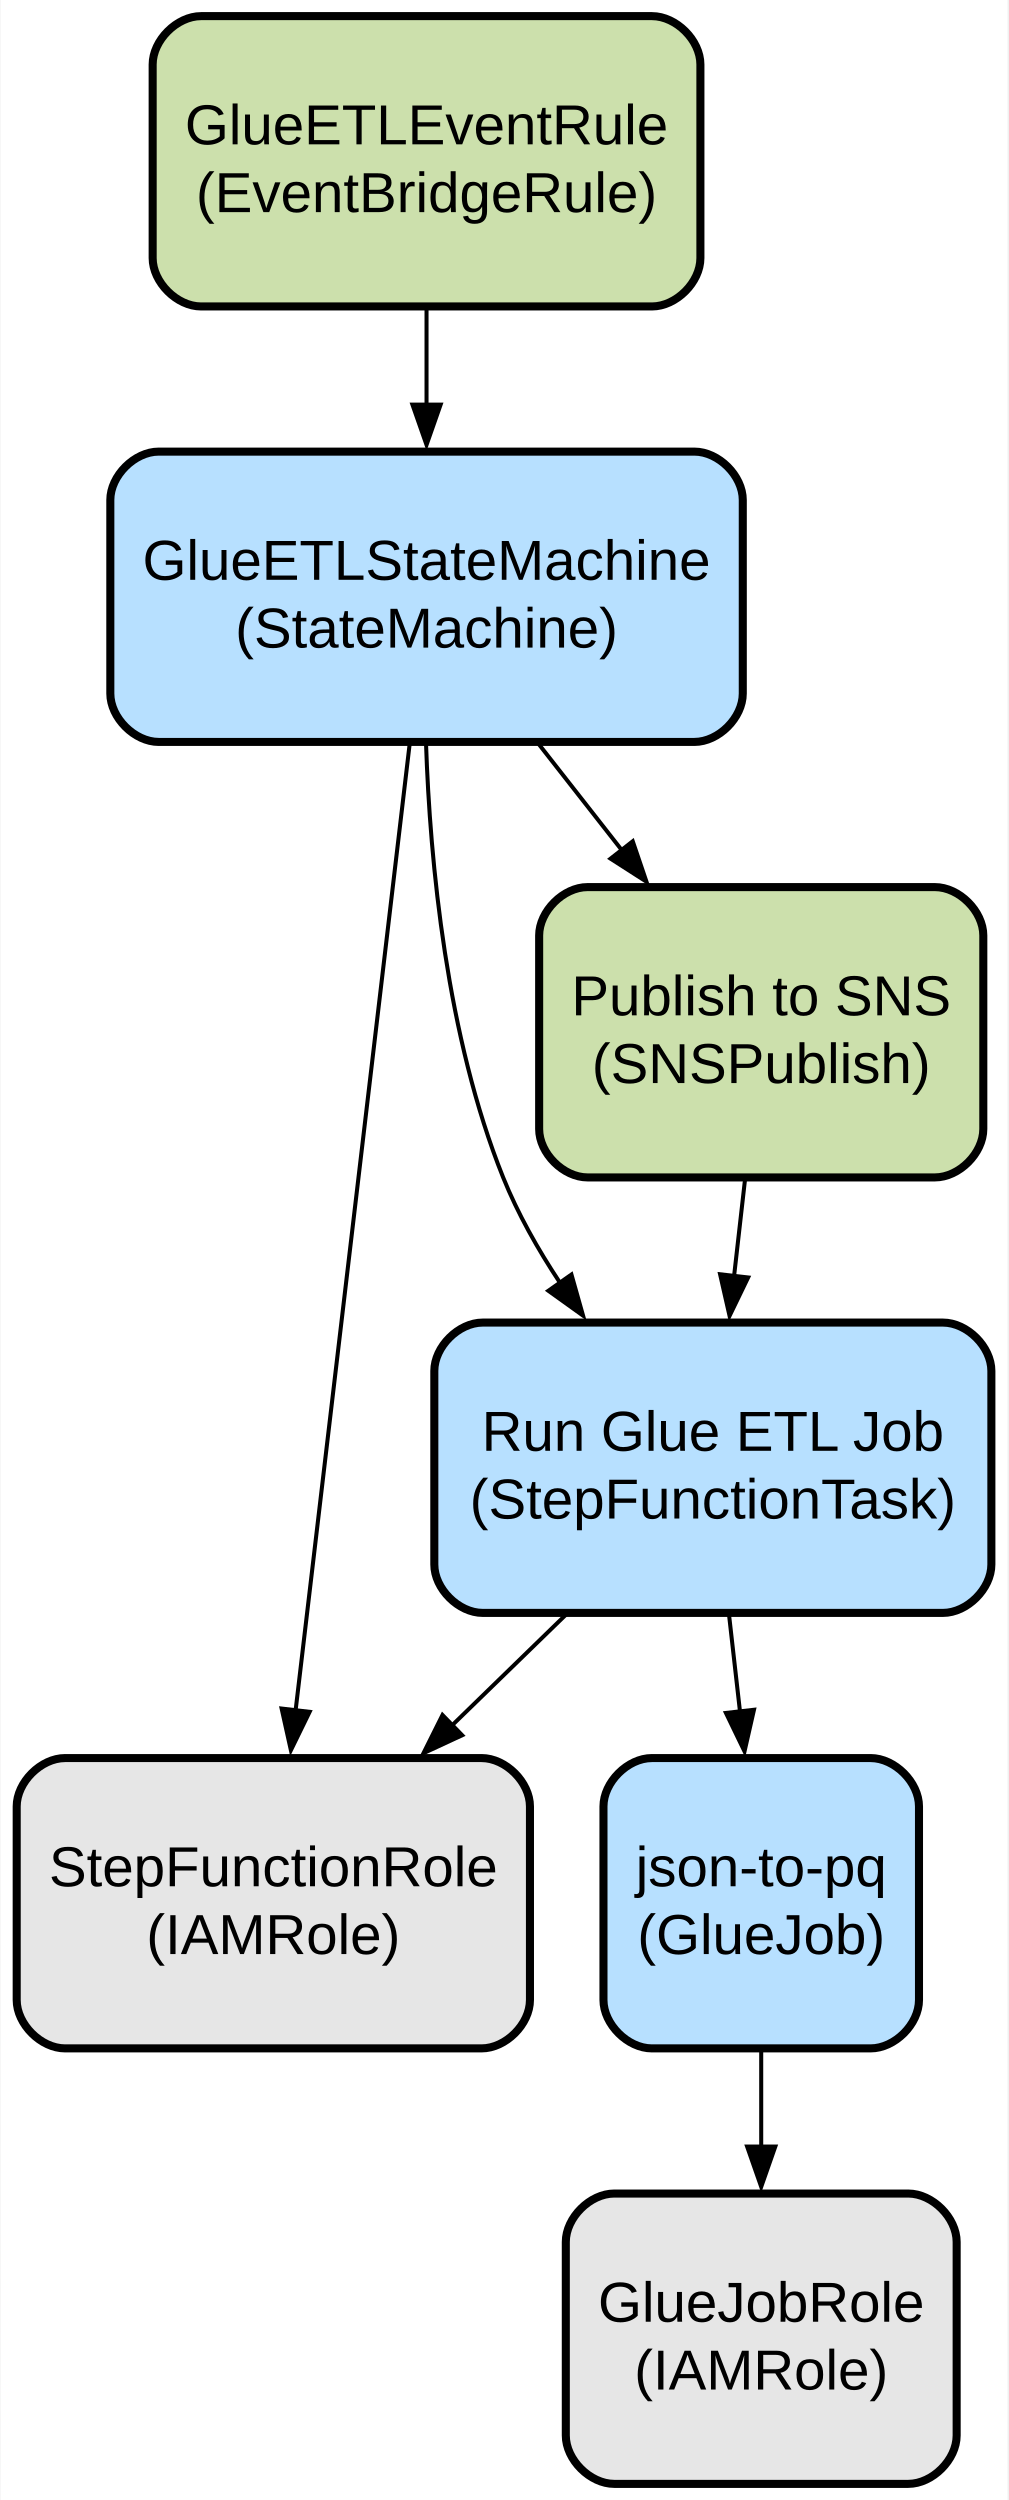
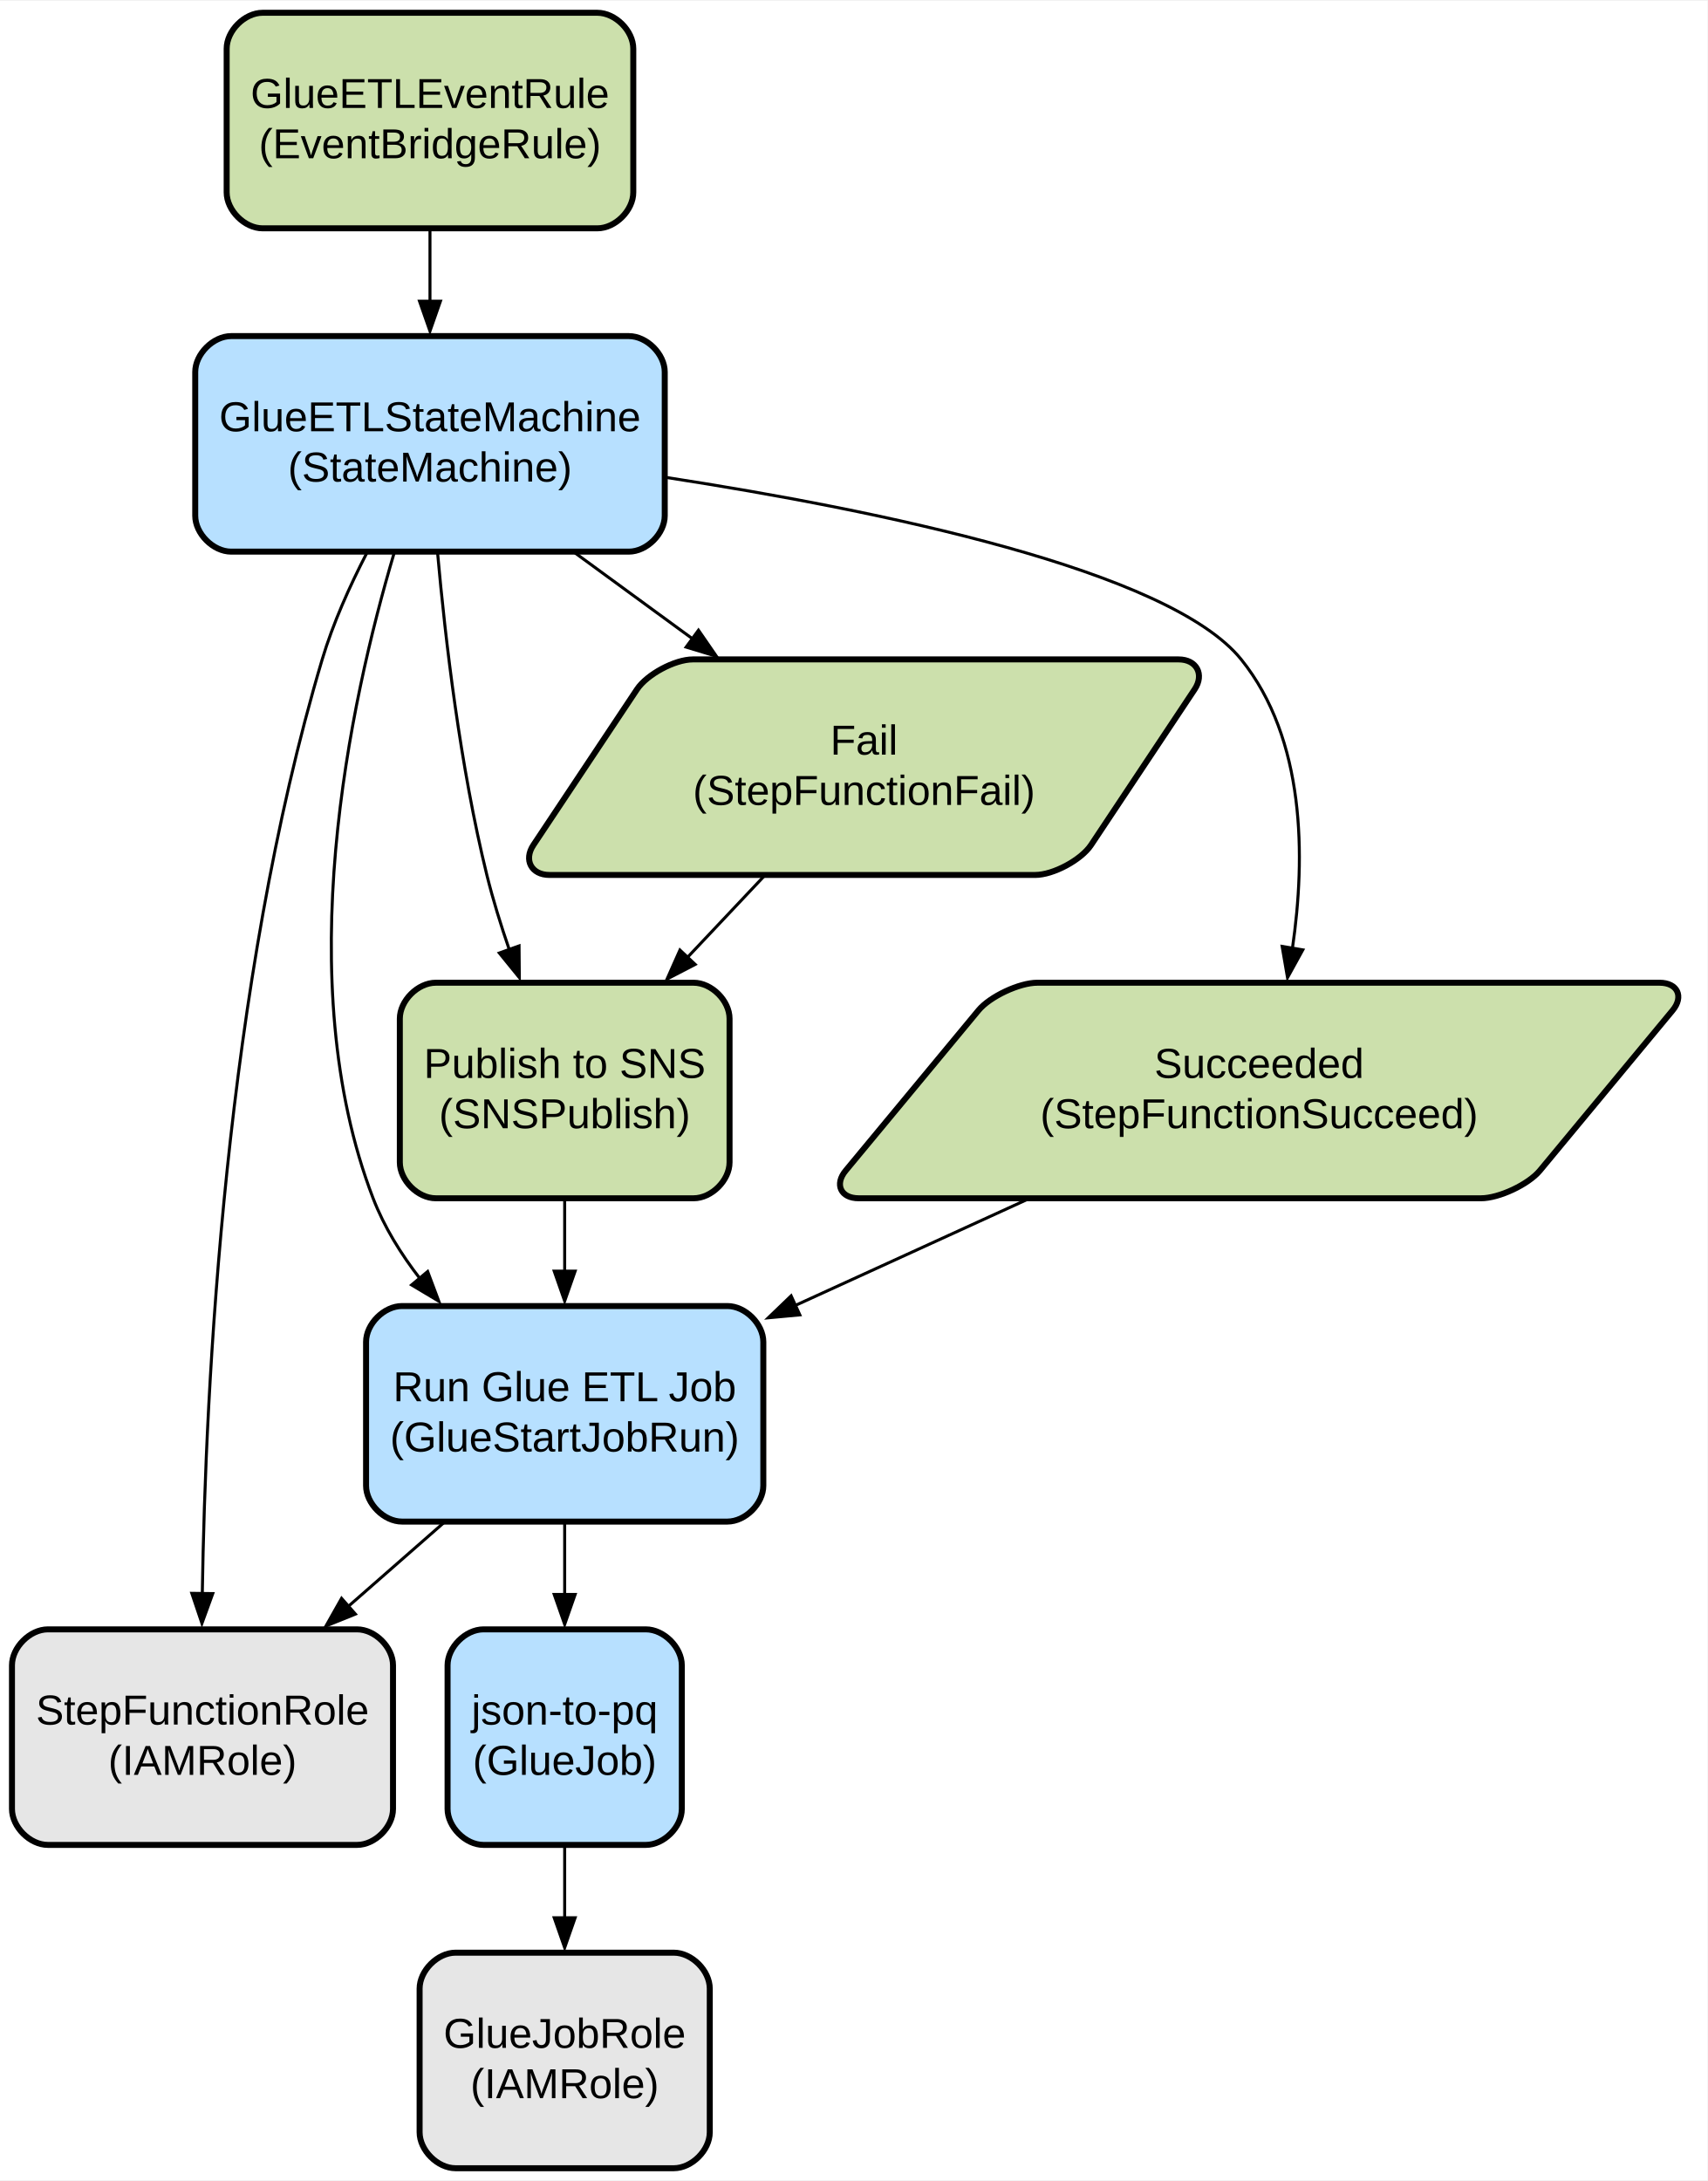
- <svg xmlns="http://www.w3.org/2000/svg" width="250pt" height="620pt" viewBox="0.00 0.00 249.72 620.00">
-   <g id="graph0" class="graph" transform="scale(1 1) rotate(0) translate(4 616)">
-     <polygon fill="white" stroke="none" points="-4,4 -4,-616 245.72,-616 245.72,4 -4,4" />
+ <svg xmlns="http://www.w3.org/2000/svg" width="570pt" height="728pt" viewBox="0.00 0.00 570.42 728.00">
+   <g id="graph0" class="graph" transform="scale(1 1) rotate(0) translate(4 724)">
+     <polygon fill="white" stroke="none" points="-4,4 -4,-724 566.42,-724 566.42,4 -4,4" />
    <g id="node1" class="node">
      <path fill="#e6e6e6" stroke="black" stroke-width="2" d="M221.11,-72C221.11,-72 148.18,-72 148.18,-72 142.18,-72 136.18,-66 136.18,-60 136.18,-60 136.18,-12 136.18,-12 136.18,-6 142.18,0 148.18,0 148.18,0 221.11,0 221.11,0 227.11,0 233.11,-6 233.11,-12 233.11,-12 233.11,-60 233.11,-60 233.11,-66 227.11,-72 221.11,-72" />
      <text text-anchor="middle" x="184.64" y="-40.2" font-family="Arial" font-size="14.00">GlueJobRole</text>
      <text text-anchor="middle" x="184.64" y="-23.4" font-family="Arial" font-size="14.00">(IAMRole)</text>
    </g>
    <g id="node2" class="node">
      <path fill="#b7e0ff" stroke="black" stroke-width="2" d="M211.77,-180C211.77,-180 157.52,-180 157.52,-180 151.52,-180 145.52,-174 145.52,-168 145.52,-168 145.52,-120 145.52,-120 145.52,-114 151.52,-108 157.52,-108 157.52,-108 211.77,-108 211.77,-108 217.77,-108 223.77,-114 223.77,-120 223.77,-120 223.77,-168 223.77,-168 223.77,-174 217.77,-180 211.77,-180" />
      <text text-anchor="middle" x="184.64" y="-148.2" font-family="Arial" font-size="14.00">json-to-pq</text>
      <text text-anchor="middle" x="184.64" y="-131.4" font-family="Arial" font-size="14.00">(GlueJob)</text>
    </g>
    <g id="edge1" class="edge">
      <path fill="none" stroke="black" d="M184.64,-107.7C184.64,-99.93 184.64,-91.57 184.64,-83.43" />
      <polygon fill="black" stroke="black" points="188.14,-83.66 184.64,-73.66 181.14,-83.66 188.14,-83.66" />
    </g>
    <g id="node3" class="node">
      <path fill="#e6e6e6" stroke="black" stroke-width="2" d="M115.29,-180C115.29,-180 12,-180 12,-180 6,-180 0,-174 0,-168 0,-168 0,-120 0,-120 0,-114 6,-108 12,-108 12,-108 115.29,-108 115.29,-108 121.29,-108 127.29,-114 127.29,-120 127.29,-120 127.29,-168 127.29,-168 127.29,-174 121.29,-180 115.29,-180" />
      <text text-anchor="middle" x="63.64" y="-148.2" font-family="Arial" font-size="14.00">StepFunctionRole</text>
      <text text-anchor="middle" x="63.64" y="-131.4" font-family="Arial" font-size="14.00">(IAMRole)</text>
    </g>
    <g id="node4" class="node">
-       <path fill="#b7e0ff" stroke="black" stroke-width="2" d="M229.72,-288C229.72,-288 115.57,-288 115.57,-288 109.57,-288 103.57,-282 103.57,-276 103.57,-276 103.57,-228 103.57,-228 103.57,-222 109.57,-216 115.57,-216 115.57,-216 229.72,-216 229.72,-216 235.72,-216 241.72,-222 241.72,-228 241.72,-228 241.72,-276 241.72,-276 241.72,-282 235.72,-288 229.72,-288" />
-       <text text-anchor="middle" x="172.64" y="-256.2" font-family="Arial" font-size="14.00">Run Glue ETL Job</text>
-       <text text-anchor="middle" x="172.64" y="-239.4" font-family="Arial" font-size="14.00">(StepFunctionTask)</text>
+       <path fill="#b7e0ff" stroke="black" stroke-width="2" d="M239,-288C239,-288 130.29,-288 130.29,-288 124.29,-288 118.29,-282 118.29,-276 118.29,-276 118.29,-228 118.29,-228 118.29,-222 124.29,-216 130.29,-216 130.29,-216 239,-216 239,-216 245,-216 251,-222 251,-228 251,-228 251,-276 251,-276 251,-282 245,-288 239,-288" />
+       <text text-anchor="middle" x="184.64" y="-256.2" font-family="Arial" font-size="14.00">Run Glue ETL Job</text>
+       <text text-anchor="middle" x="184.64" y="-239.4" font-family="Arial" font-size="14.00">(GlueStartJobRun)</text>
    </g>
    <g id="edge2" class="edge">
-       <path fill="none" stroke="black" d="M176.64,-215.7C177.52,-207.93 178.47,-199.57 179.39,-191.43" />
-       <polygon fill="black" stroke="black" points="182.85,-191.98 180.5,-181.65 175.89,-191.19 182.85,-191.98" />
+       <path fill="none" stroke="black" d="M184.64,-215.7C184.64,-207.93 184.64,-199.57 184.64,-191.43" />
+       <polygon fill="black" stroke="black" points="188.14,-191.66 184.64,-181.66 181.14,-191.66 188.14,-191.66" />
    </g>
    <g id="edge3" class="edge">
-       <path fill="none" stroke="black" d="M136.35,-215.7C127.25,-206.85 117.38,-197.26 107.94,-188.08" />
-       <polygon fill="black" stroke="black" points="110.48,-185.66 100.87,-181.2 105.6,-190.68 110.48,-185.66" />
+       <path fill="none" stroke="black" d="M144.35,-215.7C134.05,-206.67 122.86,-196.87 112.18,-187.52" />
+       <polygon fill="black" stroke="black" points="114.73,-185.1 104.9,-181.14 110.11,-190.36 114.73,-185.1" />
    </g>
    <g id="node5" class="node">
      <path fill="#cce0ac" stroke="black" stroke-width="2" d="M227.72,-396C227.72,-396 141.57,-396 141.57,-396 135.57,-396 129.57,-390 129.57,-384 129.57,-384 129.57,-336 129.57,-336 129.57,-330 135.57,-324 141.57,-324 141.57,-324 227.72,-324 227.72,-324 233.72,-324 239.72,-330 239.72,-336 239.72,-336 239.72,-384 239.72,-384 239.72,-390 233.72,-396 227.72,-396" />
      <text text-anchor="middle" x="184.64" y="-364.2" font-family="Arial" font-size="14.00">Publish to SNS</text>
      <text text-anchor="middle" x="184.64" y="-347.4" font-family="Arial" font-size="14.00">(SNSPublish)</text>
    </g>
    <g id="edge4" class="edge">
-       <path fill="none" stroke="black" d="M180.65,-323.7C179.77,-315.93 178.82,-307.57 177.9,-299.43" />
-       <polygon fill="black" stroke="black" points="181.4,-299.19 176.79,-289.65 174.44,-299.98 181.4,-299.19" />
+       <path fill="none" stroke="black" d="M184.64,-323.7C184.64,-315.93 184.64,-307.57 184.64,-299.43" />
+       <polygon fill="black" stroke="black" points="188.14,-299.66 184.64,-289.66 181.14,-299.66 188.14,-299.66" />
    </g>
    <g id="node6" class="node">
-       <path fill="#b7e0ff" stroke="black" stroke-width="2" d="M168.07,-504C168.07,-504 35.22,-504 35.22,-504 29.22,-504 23.22,-498 23.22,-492 23.22,-492 23.22,-444 23.22,-444 23.22,-438 29.22,-432 35.22,-432 35.22,-432 168.07,-432 168.07,-432 174.07,-432 180.07,-438 180.07,-444 180.07,-444 180.07,-492 180.07,-492 180.07,-498 174.07,-504 168.07,-504" />
-       <text text-anchor="middle" x="101.64" y="-472.2" font-family="Arial" font-size="14.00">GlueETLStateMachine</text>
-       <text text-anchor="middle" x="101.64" y="-455.4" font-family="Arial" font-size="14.00">(StateMachine)</text>
+       <path fill="#cce0ac" stroke="black" stroke-width="2" d="M389.75,-504C389.75,-504 227.46,-504 227.46,-504 221.46,-504 212.14,-499.01 208.81,-494.01 208.81,-494.01 174.19,-441.99 174.19,-441.99 170.86,-436.99 173.54,-432 179.54,-432 179.54,-432 341.83,-432 341.83,-432 347.83,-432 357.15,-436.99 360.48,-441.99 360.48,-441.99 395.1,-494.01 395.1,-494.01 398.42,-499.01 395.75,-504 389.75,-504" />
+       <text text-anchor="middle" x="284.64" y="-472.2" font-family="Arial" font-size="14.00">Fail</text>
+       <text text-anchor="middle" x="284.64" y="-455.4" font-family="Arial" font-size="14.00">(StepFunctionFail)</text>
+     </g>
+     <g id="edge5" class="edge">
+       <path fill="none" stroke="black" d="M251.35,-431.7C243.08,-422.94 234.13,-413.45 225.55,-404.35" />
+       <polygon fill="black" stroke="black" points="228.24,-402.12 218.84,-397.24 223.15,-406.92 228.24,-402.12" />
+     </g>
+     <g id="node7" class="node">
+       <path fill="#cce0ac" stroke="black" stroke-width="2" d="M550.42,-396C550.42,-396 342.52,-396 342.52,-396 336.52,-396 326.69,-391.38 322.87,-386.76 322.87,-386.76 278.52,-333.24 278.52,-333.24 274.69,-328.62 276.87,-324 282.87,-324 282.87,-324 490.77,-324 490.77,-324 496.77,-324 506.59,-328.62 510.42,-333.24 510.42,-333.24 554.77,-386.76 554.77,-386.76 558.59,-391.38 556.42,-396 550.42,-396" />
+       <text text-anchor="middle" x="416.64" y="-364.2" font-family="Arial" font-size="14.00">Succeeded</text>
+       <text text-anchor="middle" x="416.64" y="-347.4" font-family="Arial" font-size="14.00">(StepFunctionSucceed)</text>
    </g>
    <g id="edge6" class="edge">
-       <path fill="none" stroke="black" d="M97.47,-431.62C90.58,-373.21 76.82,-256.61 69.14,-191.57" />
-       <polygon fill="black" stroke="black" points="72.65,-191.46 68,-181.94 65.7,-192.28 72.65,-191.46" />
+       <path fill="none" stroke="black" d="M339.07,-323.56C314.06,-312.13 286.37,-299.48 261.42,-288.08" />
+       <polygon fill="black" stroke="black" points="263.2,-285.05 252.65,-284.07 260.29,-291.41 263.2,-285.05" />
    </g>
-     <g id="edge5" class="edge">
-       <path fill="none" stroke="black" d="M101.51,-431.68C102.52,-401.96 106.64,-358.86 120.64,-324 124.25,-315.03 129.25,-306.16 134.73,-297.89" />
-       <polygon fill="black" stroke="black" points="137.58,-299.92 140.46,-289.72 131.85,-295.89 137.58,-299.92" />
+     <g id="node8" class="node">
+       <path fill="#b7e0ff" stroke="black" stroke-width="2" d="M206.07,-612C206.07,-612 73.22,-612 73.22,-612 67.22,-612 61.22,-606 61.22,-600 61.22,-600 61.22,-552 61.22,-552 61.22,-546 67.22,-540 73.22,-540 73.22,-540 206.07,-540 206.07,-540 212.07,-540 218.07,-546 218.07,-552 218.07,-552 218.07,-600 218.07,-600 218.07,-606 212.07,-612 206.07,-612" />
+       <text text-anchor="middle" x="139.64" y="-580.2" font-family="Arial" font-size="14.00">GlueETLStateMachine</text>
+       <text text-anchor="middle" x="139.64" y="-563.4" font-family="Arial" font-size="14.00">(StateMachine)</text>
+     </g>
+     <g id="edge8" class="edge">
+       <path fill="none" stroke="black" d="M118.54,-539.55C112.83,-528.51 107.24,-516.05 103.64,-504 71.25,-395.5 64.66,-261.47 63.58,-191.89" />
+       <polygon fill="black" stroke="black" points="67.08,-191.95 63.46,-182 60.08,-192.04 67.08,-191.95" />
    </g>
    <g id="edge7" class="edge">
-       <path fill="none" stroke="black" d="M129.28,-431.7C135.93,-423.21 143.12,-414.03 150.04,-405.19" />
-       <polygon fill="black" stroke="black" points="152.78,-407.37 156.19,-397.33 147.27,-403.05 152.78,-407.37" />
+       <path fill="none" stroke="black" d="M127.66,-539.52C112.83,-489.6 92.75,-396.61 120.64,-324 124.32,-314.44 129.93,-305.37 136.35,-297.1" />
+       <polygon fill="black" stroke="black" points="138.87,-299.54 142.59,-289.62 133.5,-295.05 138.87,-299.54" />
    </g>
-     <g id="node7" class="node">
-       <path fill="#cce0ac" stroke="black" stroke-width="2" d="M157.56,-612C157.56,-612 45.72,-612 45.72,-612 39.72,-612 33.72,-606 33.72,-600 33.72,-600 33.72,-552 33.72,-552 33.72,-546 39.72,-540 45.72,-540 45.72,-540 157.56,-540 157.56,-540 163.56,-540 169.56,-546 169.56,-552 169.56,-552 169.56,-600 169.56,-600 169.56,-606 163.56,-612 157.56,-612" />
-       <text text-anchor="middle" x="101.64" y="-580.2" font-family="Arial" font-size="14.00">GlueETLEventRule</text>
-       <text text-anchor="middle" x="101.64" y="-563.4" font-family="Arial" font-size="14.00">(EventBridgeRule)</text>
+     <g id="edge9" class="edge">
+       <path fill="none" stroke="black" d="M142.18,-539.63C144.78,-510.45 149.75,-468.11 158.64,-432 160.68,-423.76 163.34,-415.15 166.19,-406.89" />
+       <polygon fill="black" stroke="black" points="169.4,-408.3 169.49,-397.71 162.81,-405.93 169.4,-408.3" />
    </g>
-     <g id="edge8" class="edge">
-       <path fill="none" stroke="black" d="M101.64,-539.7C101.64,-531.93 101.64,-523.57 101.64,-515.43" />
-       <polygon fill="black" stroke="black" points="105.14,-515.66 101.64,-505.66 98.14,-515.66 105.14,-515.66" />
+     <g id="edge10" class="edge">
+       <path fill="none" stroke="black" d="M187.93,-539.7C200.65,-530.41 214.49,-520.29 227.62,-510.69" />
+       <polygon fill="black" stroke="black" points="229.34,-513.76 235.35,-505.04 225.21,-508.11 229.34,-513.76" />
+     </g>
+     <g id="edge11" class="edge">
+       <path fill="none" stroke="black" d="M218.46,-564.8C289.57,-553.83 386.61,-533.82 410.64,-504 432.07,-477.41 432.22,-438.15 427.76,-407.49" />
+       <polygon fill="black" stroke="black" points="431.23,-406.98 426.12,-397.7 424.32,-408.14 431.23,-406.98" />
+     </g>
+     <g id="node9" class="node">
+       <path fill="#cce0ac" stroke="black" stroke-width="2" d="M195.56,-720C195.56,-720 83.72,-720 83.72,-720 77.72,-720 71.72,-714 71.72,-708 71.72,-708 71.72,-660 71.72,-660 71.72,-654 77.72,-648 83.72,-648 83.72,-648 195.56,-648 195.56,-648 201.56,-648 207.56,-654 207.56,-660 207.56,-660 207.56,-708 207.56,-708 207.56,-714 201.56,-720 195.56,-720" />
+       <text text-anchor="middle" x="139.64" y="-688.2" font-family="Arial" font-size="14.00">GlueETLEventRule</text>
+       <text text-anchor="middle" x="139.64" y="-671.4" font-family="Arial" font-size="14.00">(EventBridgeRule)</text>
+     </g>
+     <g id="edge12" class="edge">
+       <path fill="none" stroke="black" d="M139.64,-647.7C139.64,-639.93 139.64,-631.57 139.64,-623.43" />
+       <polygon fill="black" stroke="black" points="143.14,-623.66 139.64,-613.66 136.14,-623.66 143.14,-623.66" />
    </g>
  </g>
</svg>
